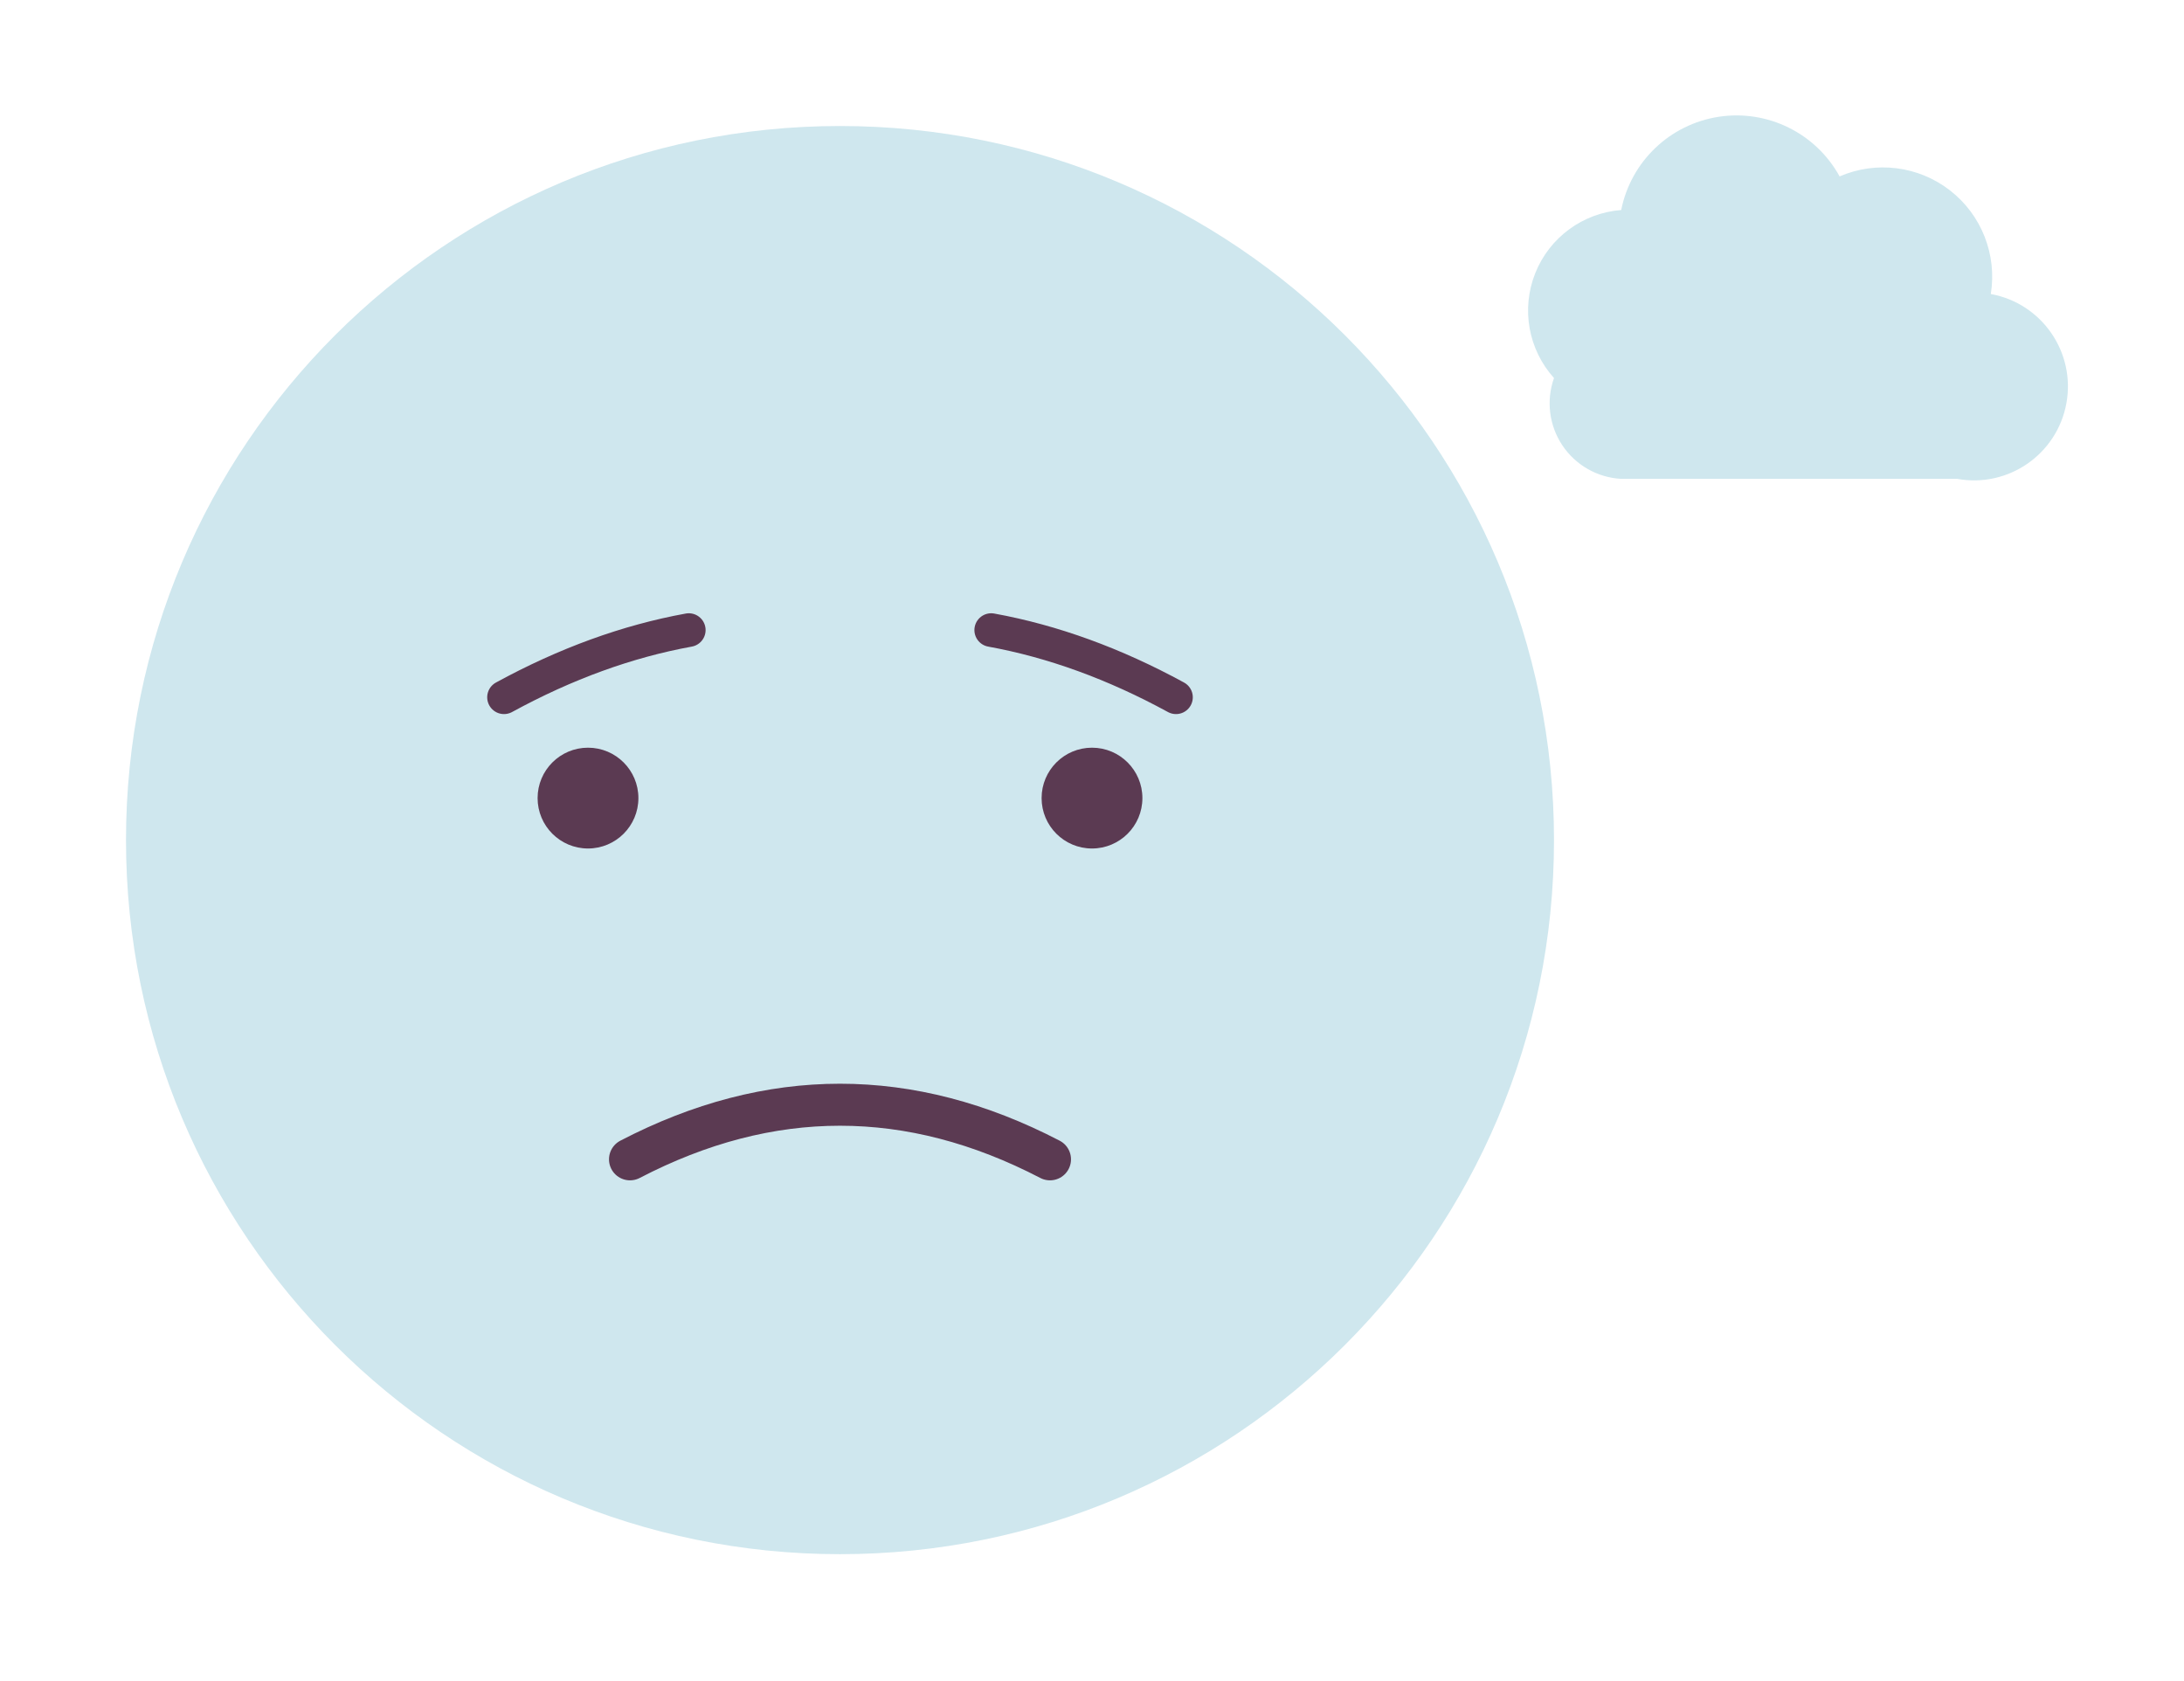
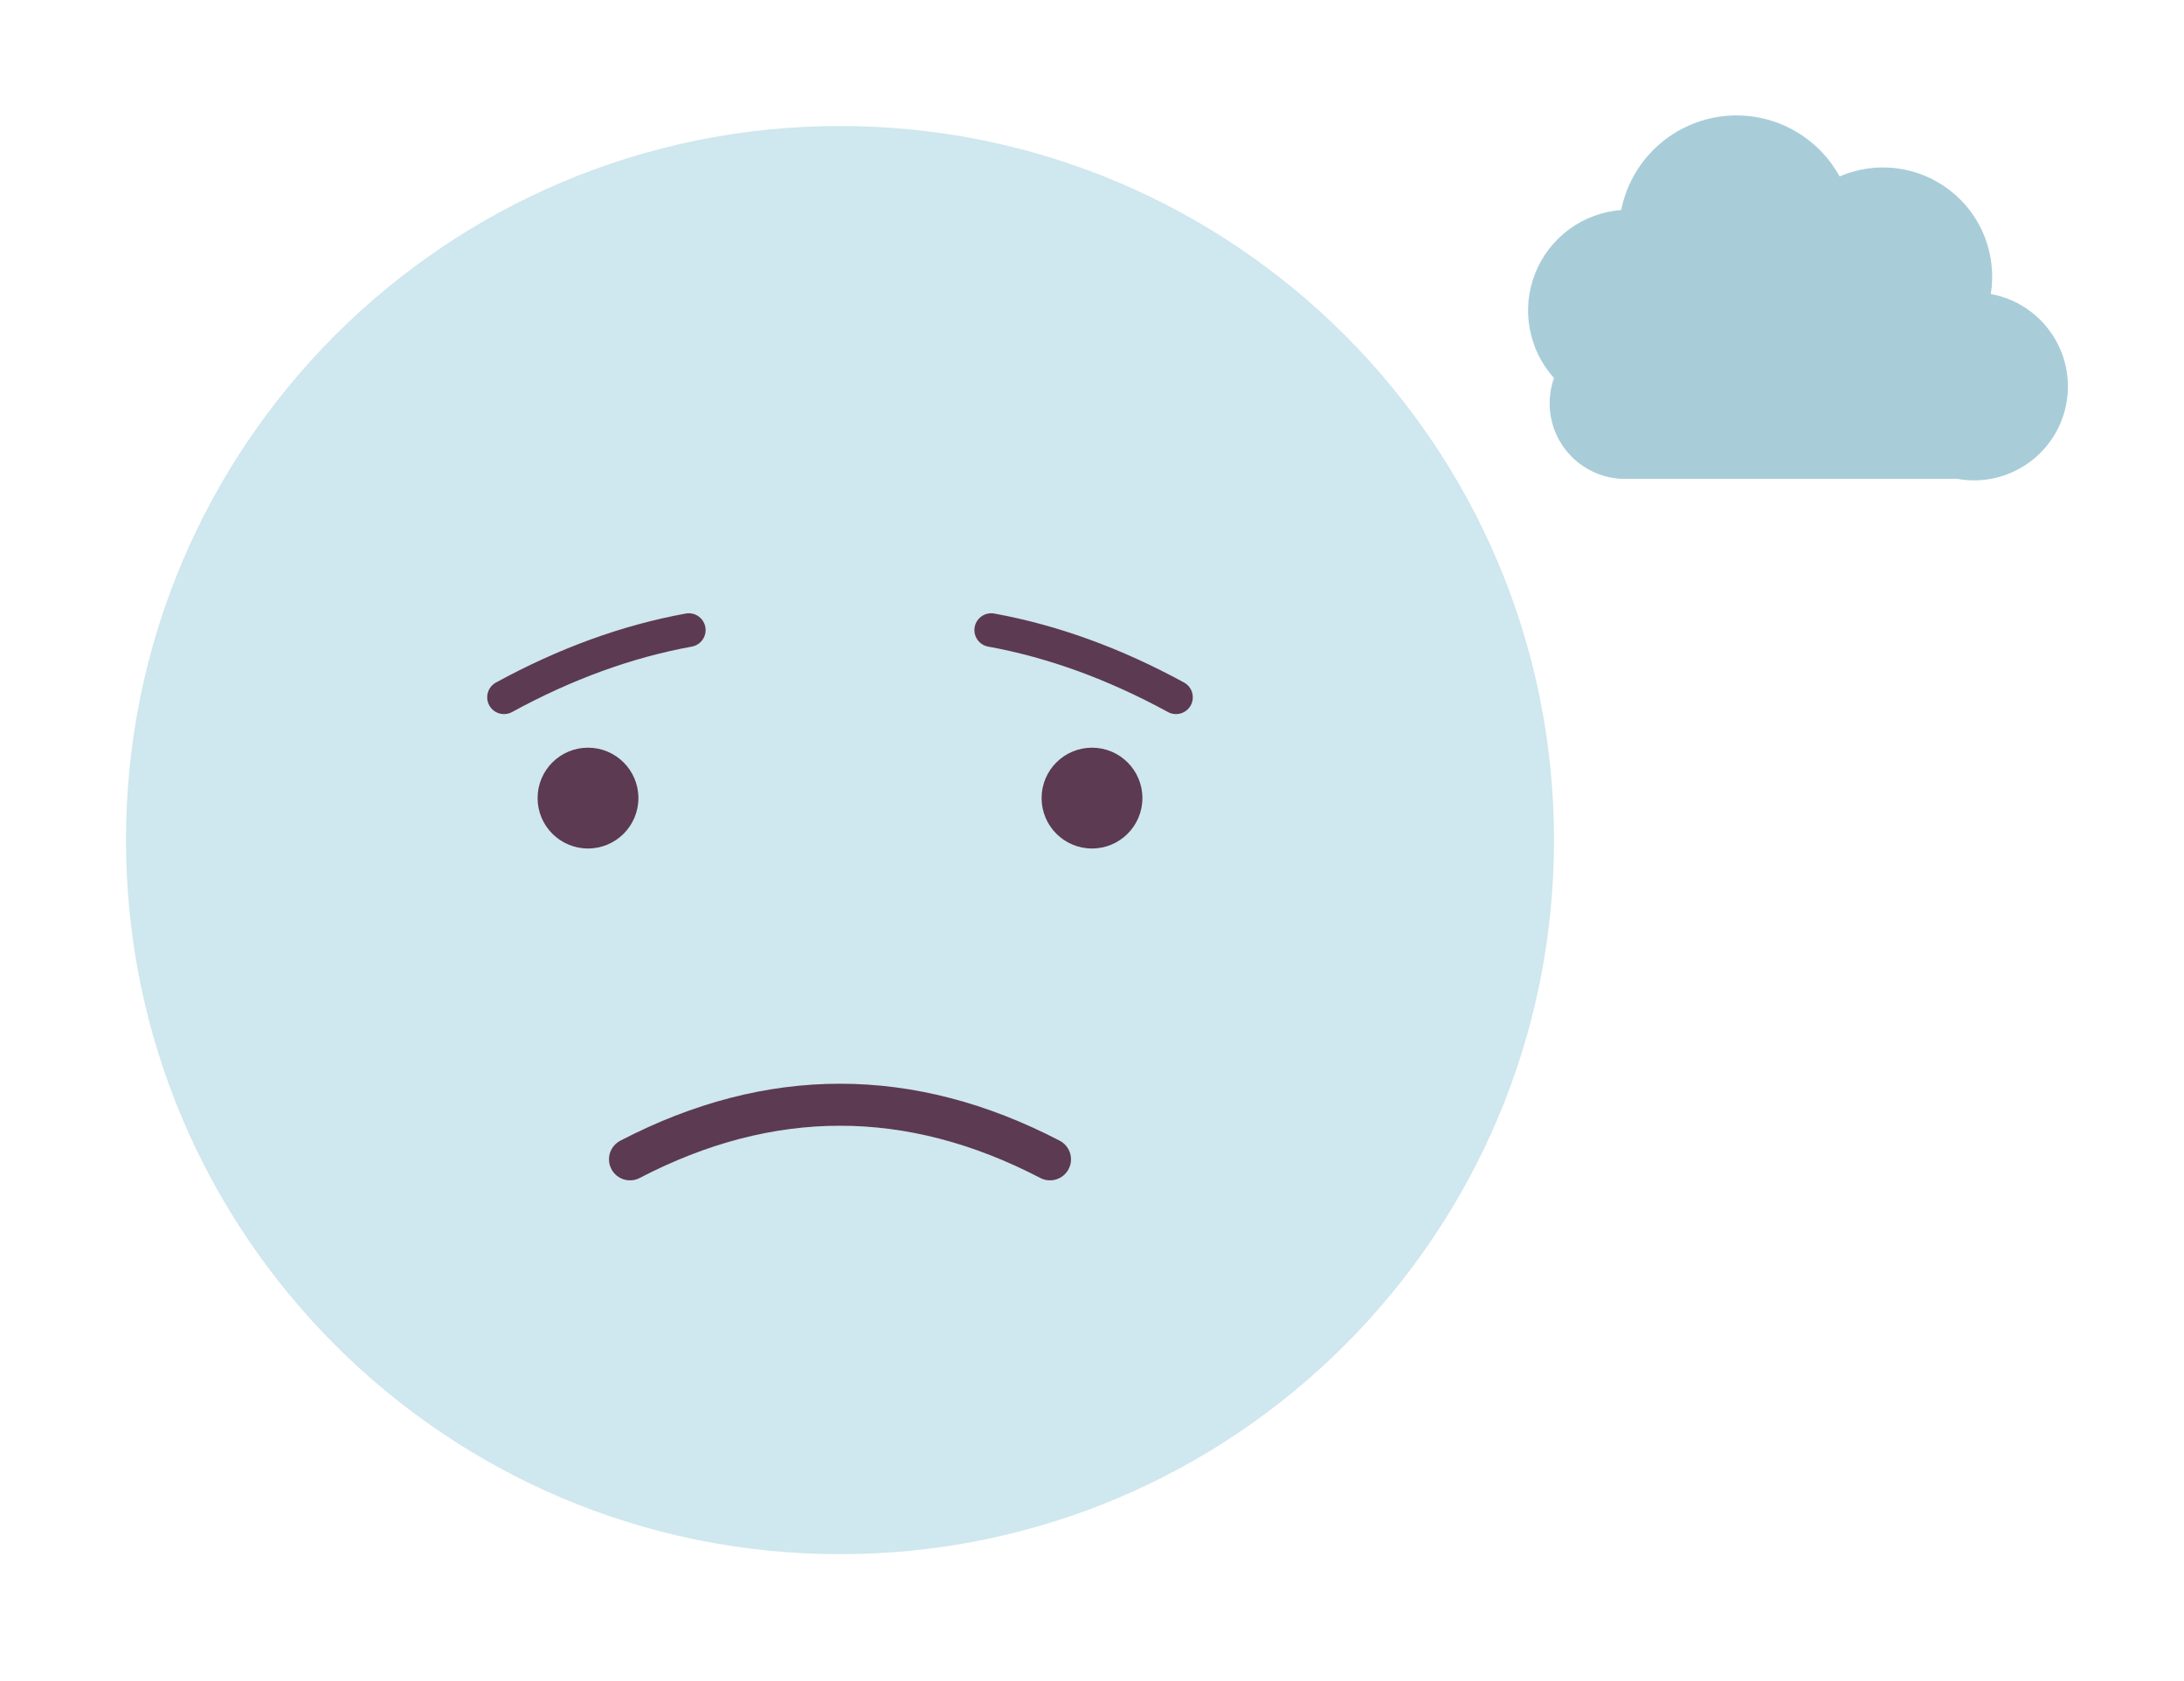
<svg xmlns="http://www.w3.org/2000/svg" viewBox="0 0 260 200">
  <circle cx="100" cy="100" r="85" fill="#cfe7ee" />
  <circle cx="70" cy="95" r="6" fill="#5b3a52" />
  <circle cx="130" cy="95" r="6" fill="#5b3a52" />
  <path d="M60 83 Q71 77 82 75" stroke="#5b3a52" stroke-width="4" fill="none" stroke-linecap="round" />
  <path d="M140 83 Q129 77 118 75" stroke="#5b3a52" stroke-width="4" fill="none" stroke-linecap="round" />
  <path d="M75 138 Q100 125 125 138" stroke="#5b3a52" stroke-width="5" fill="none" stroke-linecap="round" />
-   <path d="M185 45            a12 12 0 0 1 8 -20            a14 14 0 0 1 26 -4            a13 13 0 0 1 18 14            a11 11 0 0 1 -4 22            h-40            a9 9 0 0 1 -8 -12 z" fill="#cfe7ee" />
+   <path d="M185 45            a12 12 0 0 1 8 -20            a14 14 0 0 1 26 -4            a13 13 0 0 1 18 14            a11 11 0 0 1 -4 22            h-40            a9 9 0 0 1 -8 -12 z" fill="#a8cdd9" />
</svg>
